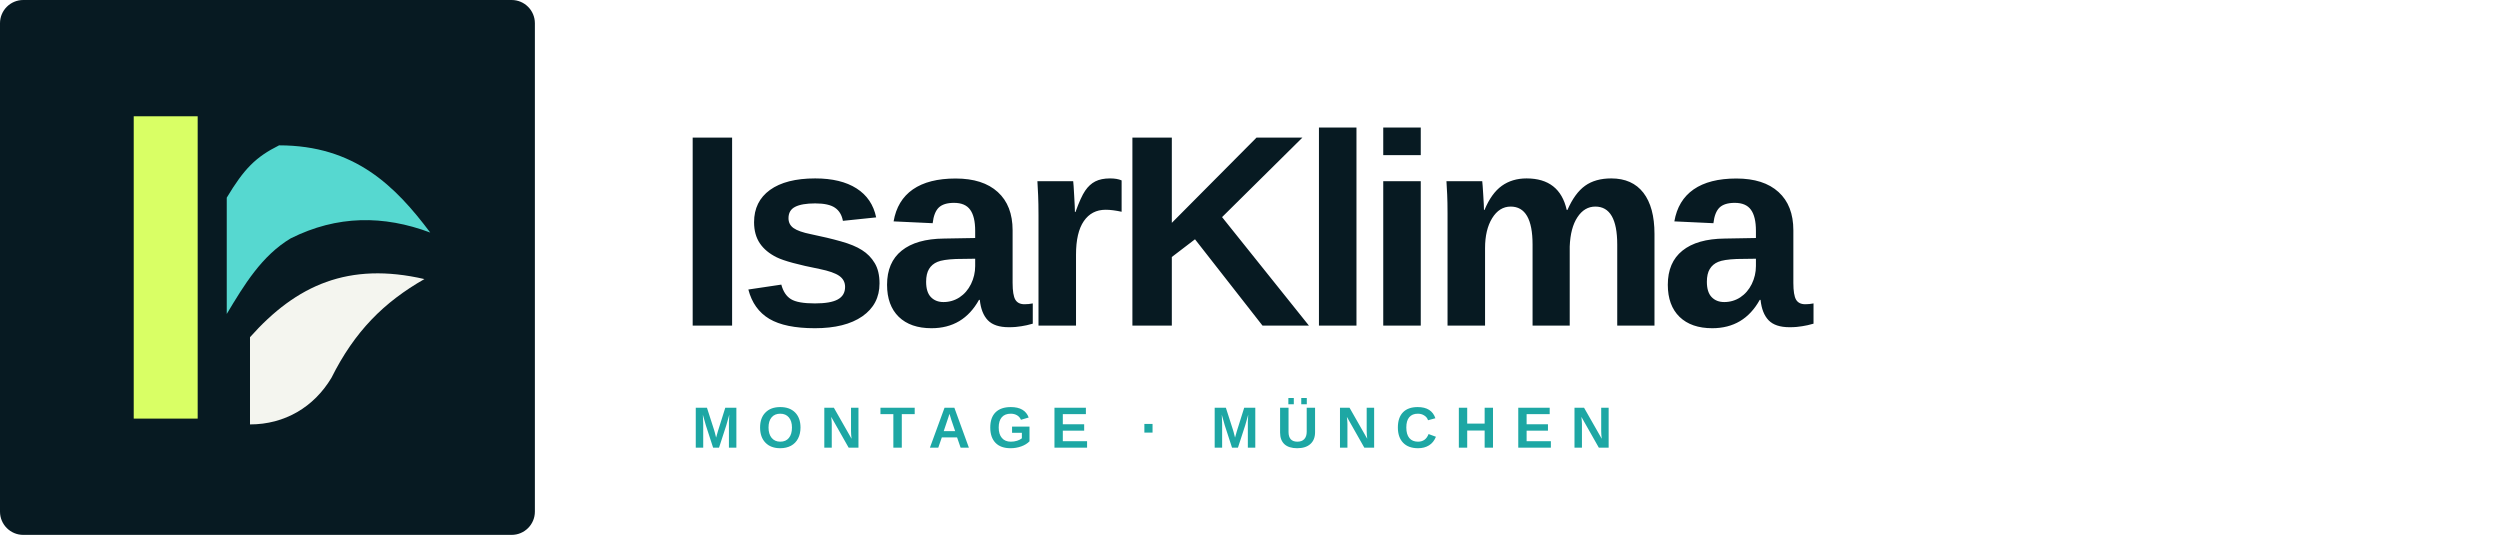
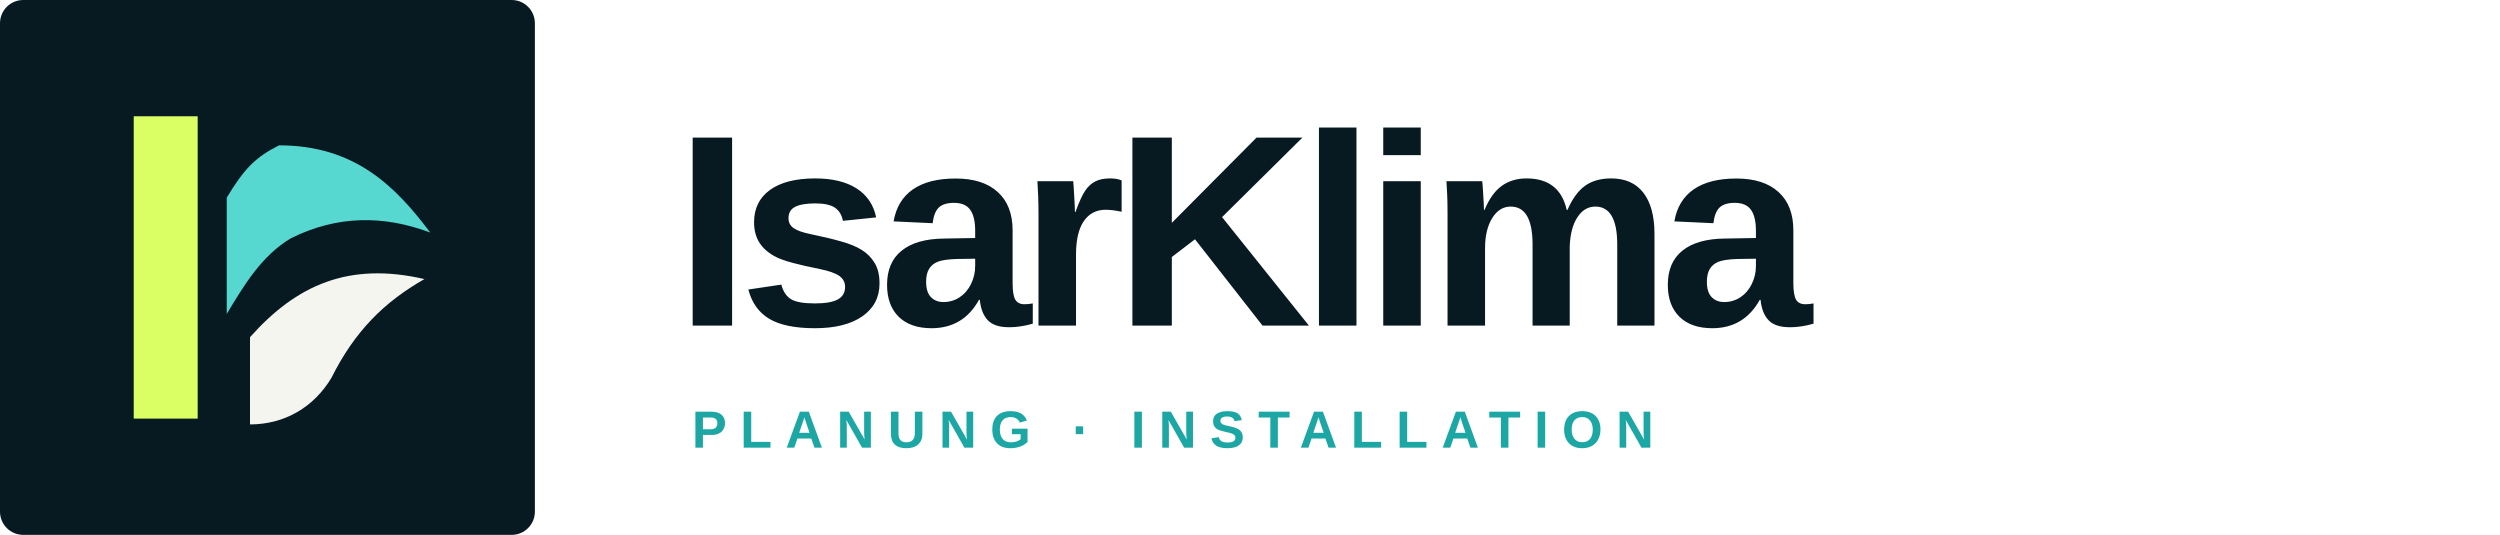
<svg xmlns="http://www.w3.org/2000/svg" viewBox="0 0 430 92" role="img" aria-labelledby="title desc">
  <rect width="92" height="92" rx="4" fill="#071a22" />
  <path d="M23 20h11v52H23z" fill="#d9ff65" />
  <path d="M48 25c13 0 20 7 26 15-8-3-16-3-24 1-5 3-8 8-11 13V34c3-5 5-7 9-9Z" fill="#56d8d0" />
  <path d="M43 58c8-9 17-13 30-10-7 4-12 9-16 17-3 5-8 8-14 8V58Z" fill="#f4f5ef" />
  <text x="116" y="56" fill="#071a22" font-family="Arial, Helvetica, sans-serif" font-size="47" font-weight="800" letter-spacing="-2">IsarKlima</text>
-   <text x="119" y="77" fill="#1da7a4" font-family="Arial, Helvetica, sans-serif" font-size="10" font-weight="700" letter-spacing="3">MONTAGE · MÜNCHEN</text>
+   <text x="119" y="77" fill="#1da7a4" font-family="Arial, Helvetica, sans-serif" font-size="9" font-weight="700" letter-spacing="2.3">PLANUNG · INSTALLATION</text>
</svg>
